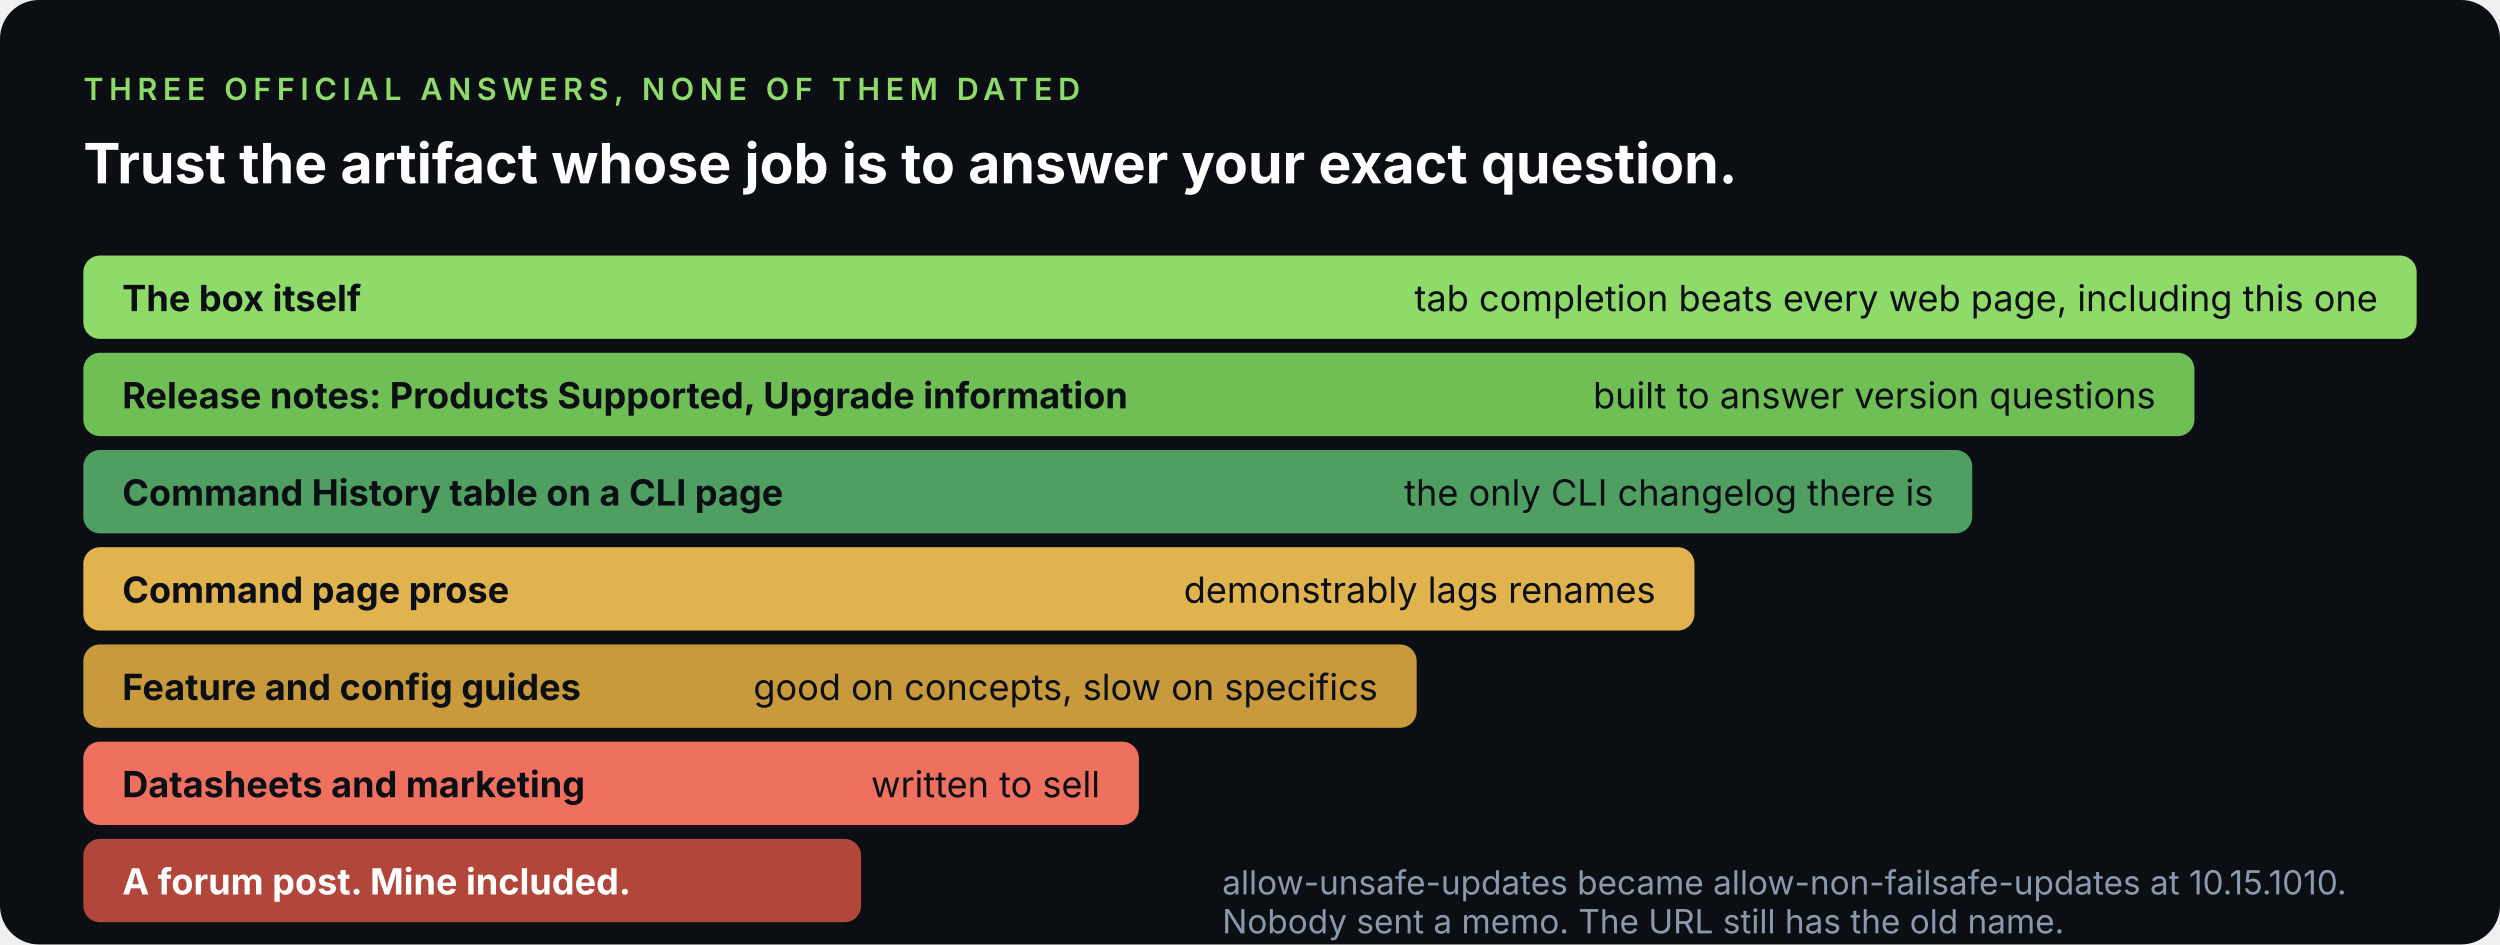
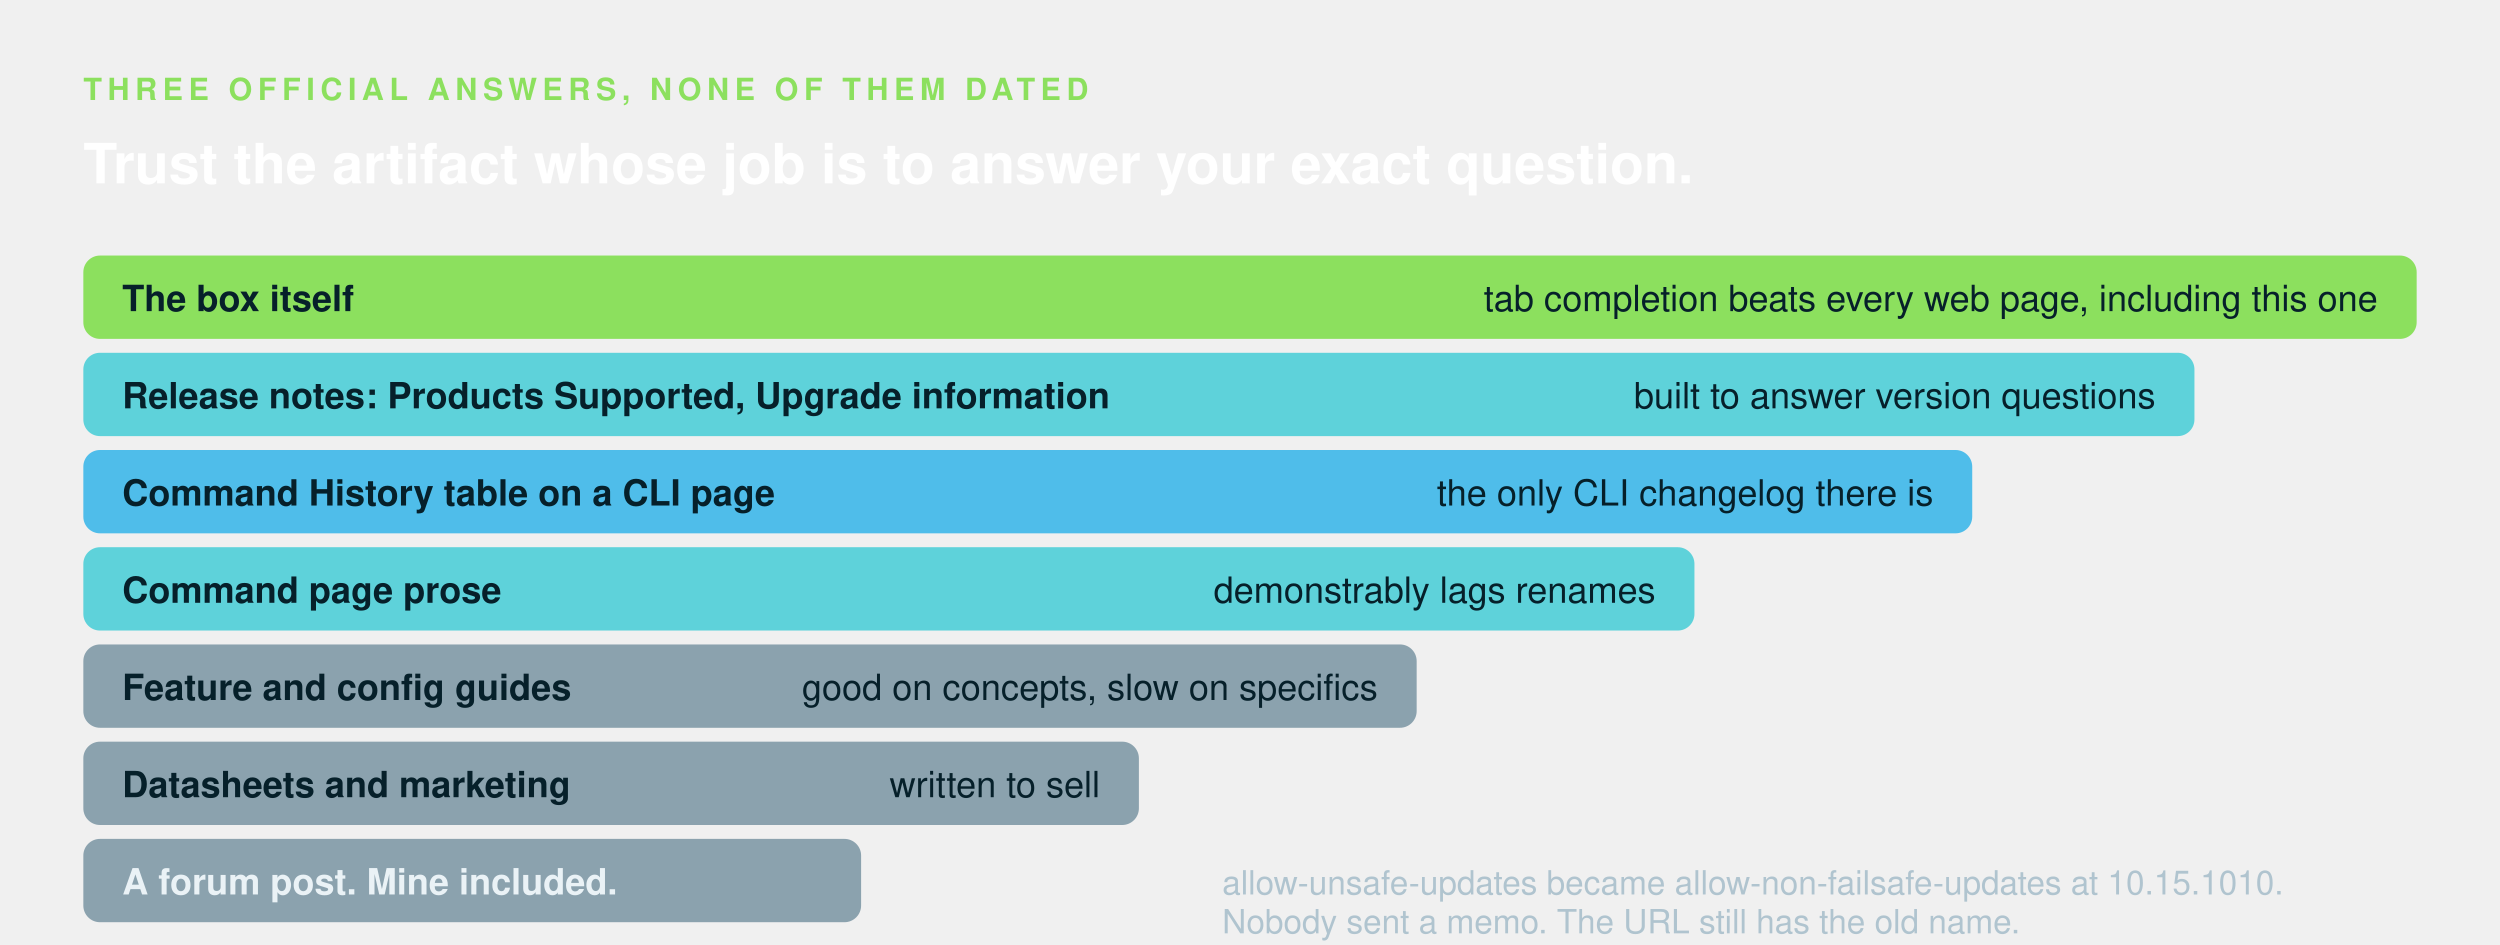
<svg xmlns="http://www.w3.org/2000/svg" viewBox="0 0 900 340" role="img" aria-label="Order of trust when vendor documentation contradicts itself">
  <defs>
    <style>
-     .t{font-family:Inter,Segoe UI,system-ui,sans-serif}.lbl{fill:#8A99AB;font-size:12px}.big{fill:#fff;font-size:20px;font-weight:700}
-     .eyebrow{fill:#8FDB69;font-size:11px;letter-spacing:2px;font-weight:600}
+     .t{font-family:Instrument Sans,-apple-system,Helvetica,sans-serif}.lbl{fill:#B0C4CF;font-size:12px}.big{fill:#fff;font-size:20px;font-weight:700}
+     .eyebrow{fill:#8CE05E;font-size:11px;letter-spacing:2px;font-weight:600}
  </style>
  </defs>
-   <rect width="900" height="340" rx="14" fill="#0B0F14" />
  <text x="30" y="36" class="t eyebrow">THREE OFFICIAL ANSWERS, NONE OF THEM DATED</text>
  <text x="30" y="66" class="t big">Trust the artifact whose job is to answer your exact question.</text>
  <g class="t" font-size="13">
    <g transform="translate(30,92)">
-       <rect width="840" height="30" rx="6" fill="#8FDB69" />
-       <text x="14" y="20" fill="#0B0F14" font-weight="700">The box itself</text>
-       <text x="826" y="20" text-anchor="end" fill="#0B0F14">tab completion beats every web page, including this one</text>
+       <rect width="840" height="30" rx="6" fill="#8CE05E" />
+       <text x="14" y="20" fill="#06202A" font-weight="700">The box itself</text>
+       <text x="826" y="20" text-anchor="end" fill="#06202A">tab completion beats every web page, including this one</text>
    </g>
    <g transform="translate(30,127)">
-       <rect width="760" height="30" rx="6" fill="#6FBF55" />
-       <text x="14" y="20" fill="#0B0F14" font-weight="700">Release notes: Products Supported, Upgrade information</text>
-       <text x="746" y="20" text-anchor="end" fill="#0B0F14">built to answer version questions</text>
+       <rect width="760" height="30" rx="6" fill="#5ED2DA" />
+       <text x="14" y="20" fill="#06202A" font-weight="700">Release notes: Products Supported, Upgrade information</text>
+       <text x="746" y="20" text-anchor="end" fill="#06202A">built to answer version questions</text>
    </g>
    <g transform="translate(30,162)">
-       <rect width="680" height="30" rx="6" fill="#4F9F62" />
-       <text x="14" y="20" fill="#0B0F14" font-weight="700">Command History table on a CLI page</text>
-       <text x="666" y="20" text-anchor="end" fill="#0B0F14">the only CLI changelog there is</text>
+       <rect width="680" height="30" rx="6" fill="#4FBDEA" />
+       <text x="14" y="20" fill="#06202A" font-weight="700">Command History table on a CLI page</text>
+       <text x="666" y="20" text-anchor="end" fill="#06202A">the only CLI changelog there is</text>
    </g>
    <g transform="translate(30,197)">
-       <rect width="580" height="30" rx="6" fill="#E0B34E" />
-       <text x="14" y="20" fill="#0B0F14" font-weight="700">Command page prose</text>
-       <text x="566" y="20" text-anchor="end" fill="#0B0F14">demonstrably lags renames</text>
+       <rect width="580" height="30" rx="6" fill="#5ED2DA" />
+       <text x="14" y="20" fill="#06202A" font-weight="700">Command page prose</text>
+       <text x="566" y="20" text-anchor="end" fill="#06202A">demonstrably lags renames</text>
    </g>
    <g transform="translate(30,232)">
-       <rect width="480" height="30" rx="6" fill="#C99A3B" />
-       <text x="14" y="20" fill="#0B0F14" font-weight="700">Feature and config guides</text>
-       <text x="466" y="20" text-anchor="end" fill="#0B0F14">good on concepts, slow on specifics</text>
+       <rect width="480" height="30" rx="6" fill="#8BA2AE" />
+       <text x="14" y="20" fill="#06202A" font-weight="700">Feature and config guides</text>
+       <text x="466" y="20" text-anchor="end" fill="#06202A">good on concepts, slow on specifics</text>
    </g>
    <g transform="translate(30,267)">
-       <rect width="380" height="30" rx="6" fill="#F0705F" />
-       <text x="14" y="20" fill="#0B0F14" font-weight="700">Datasheets and marketing</text>
-       <text x="366" y="20" text-anchor="end" fill="#0B0F14">written to sell</text>
+       <rect width="380" height="30" rx="6" fill="#8BA2AE" />
+       <text x="14" y="20" fill="#06202A" font-weight="700">Datasheets and marketing</text>
+       <text x="366" y="20" text-anchor="end" fill="#06202A">written to sell</text>
    </g>
    <g transform="translate(30,302)">
-       <rect width="280" height="30" rx="6" fill="#B3463A" />
-       <text x="14" y="20" fill="#fff" font-weight="700">A forum post. Mine included.</text>
+       <rect width="280" height="30" rx="6" fill="#8BA2AE" />
+       <text x="14" y="20" fill="#EAF2F6" font-weight="700">A forum post. Mine included.</text>
    </g>
  </g>
  <text x="440" y="322" class="t lbl">allow-unsafe-updates became allow-non-failsafe-updates at 10.15.1010.</text>
  <text x="440" y="336" class="t lbl">Nobody sent a memo. The URL still has the old name.</text>
</svg>
